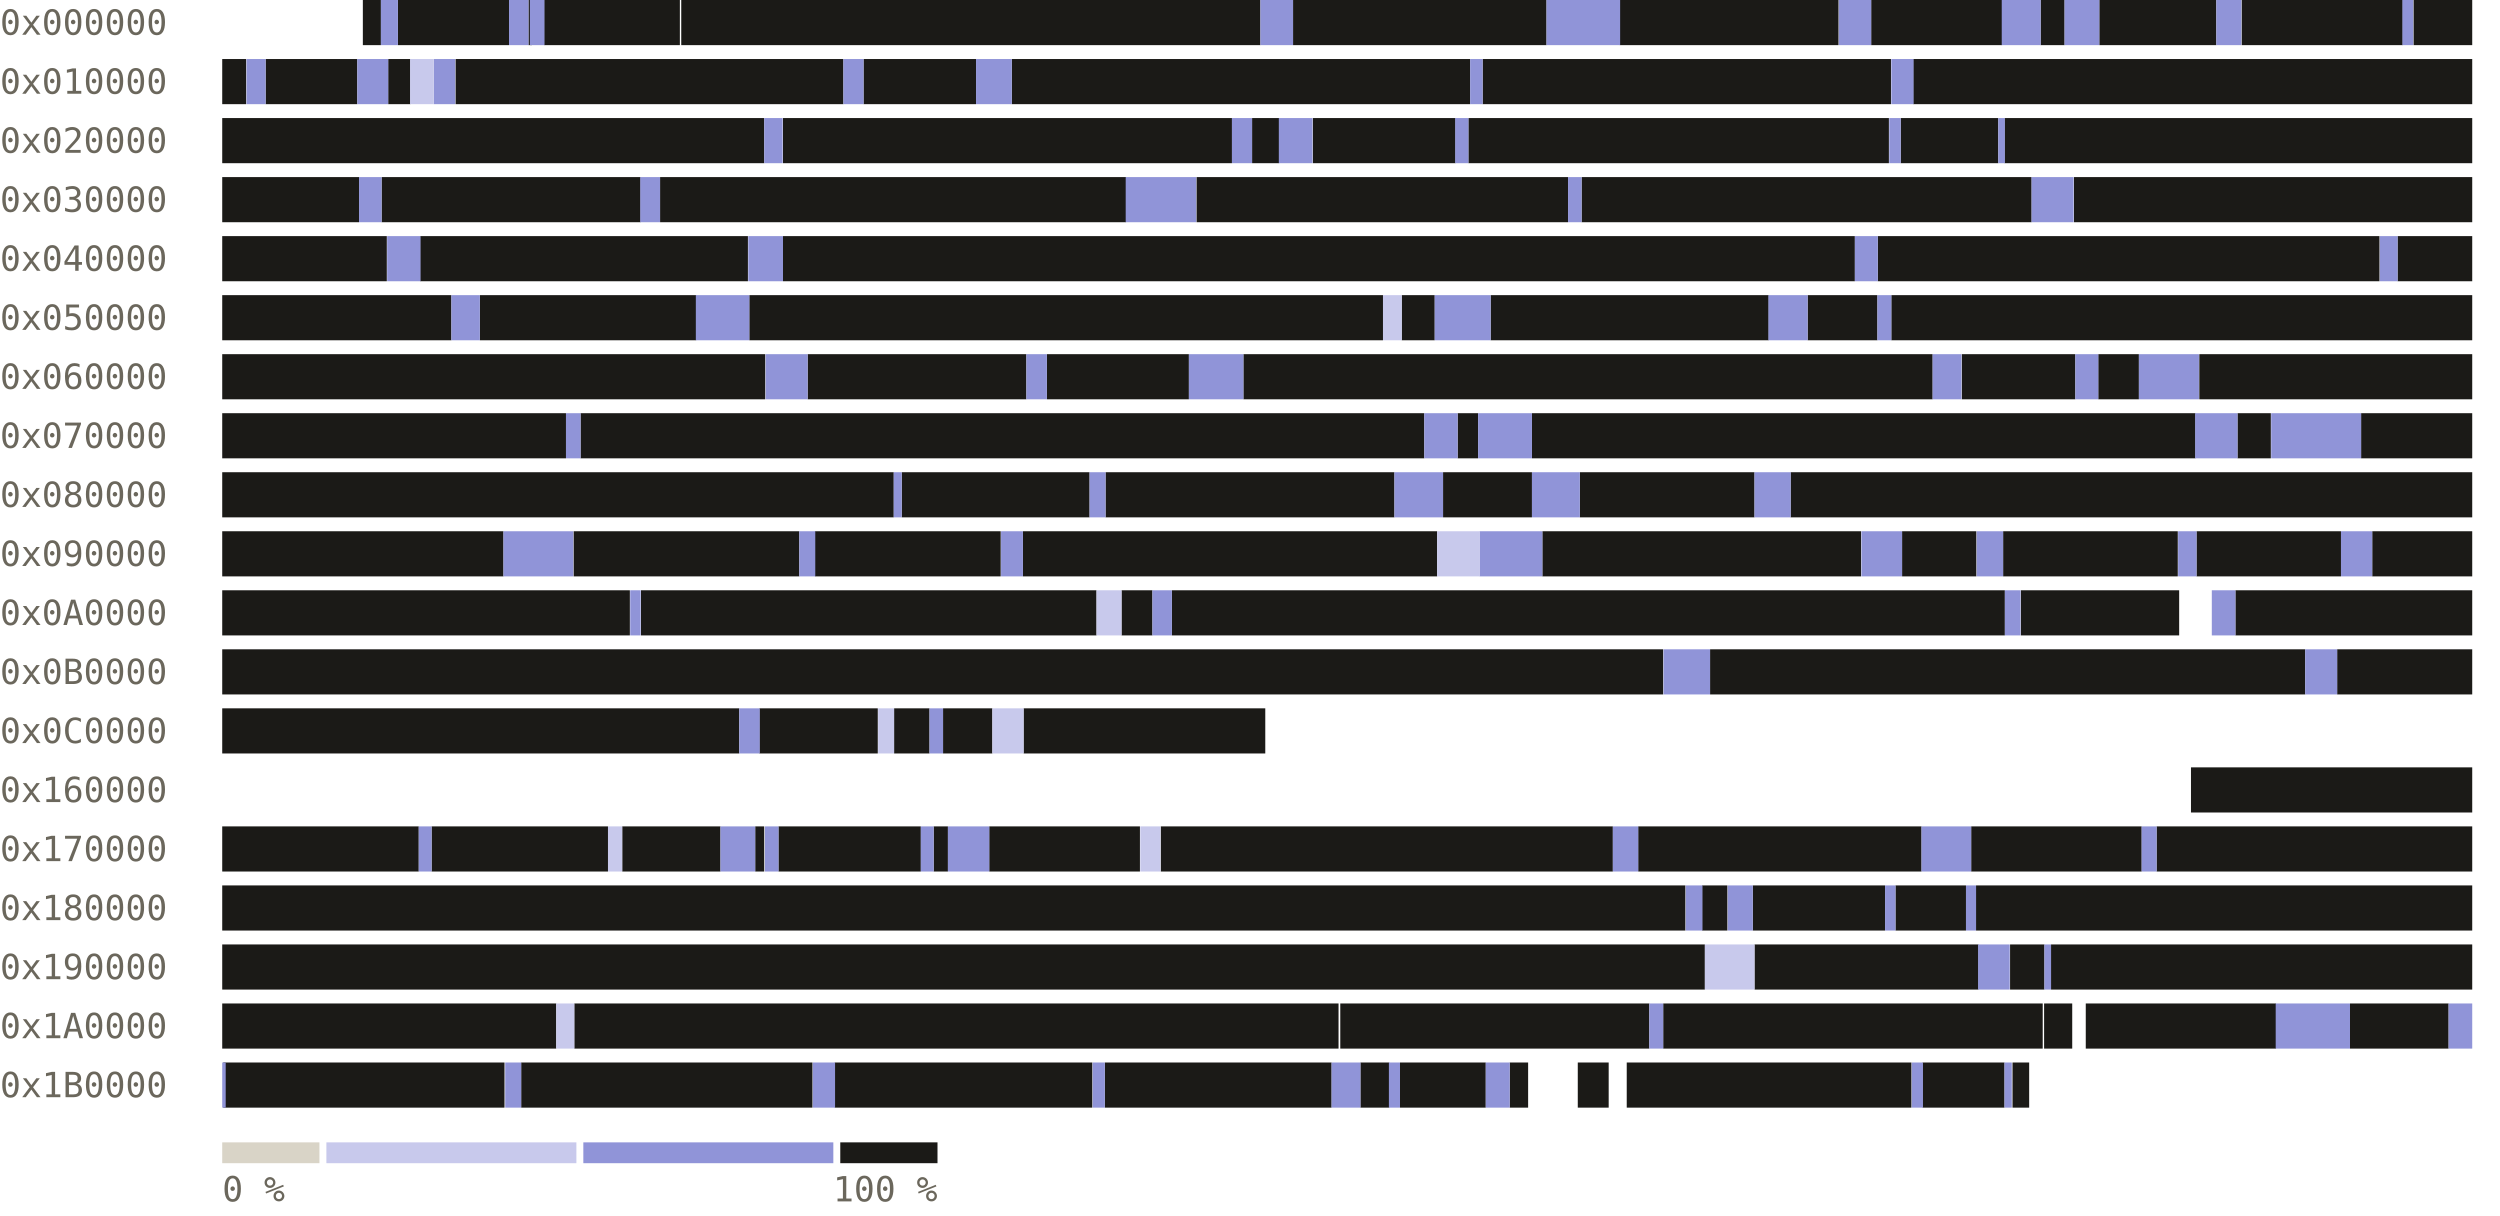
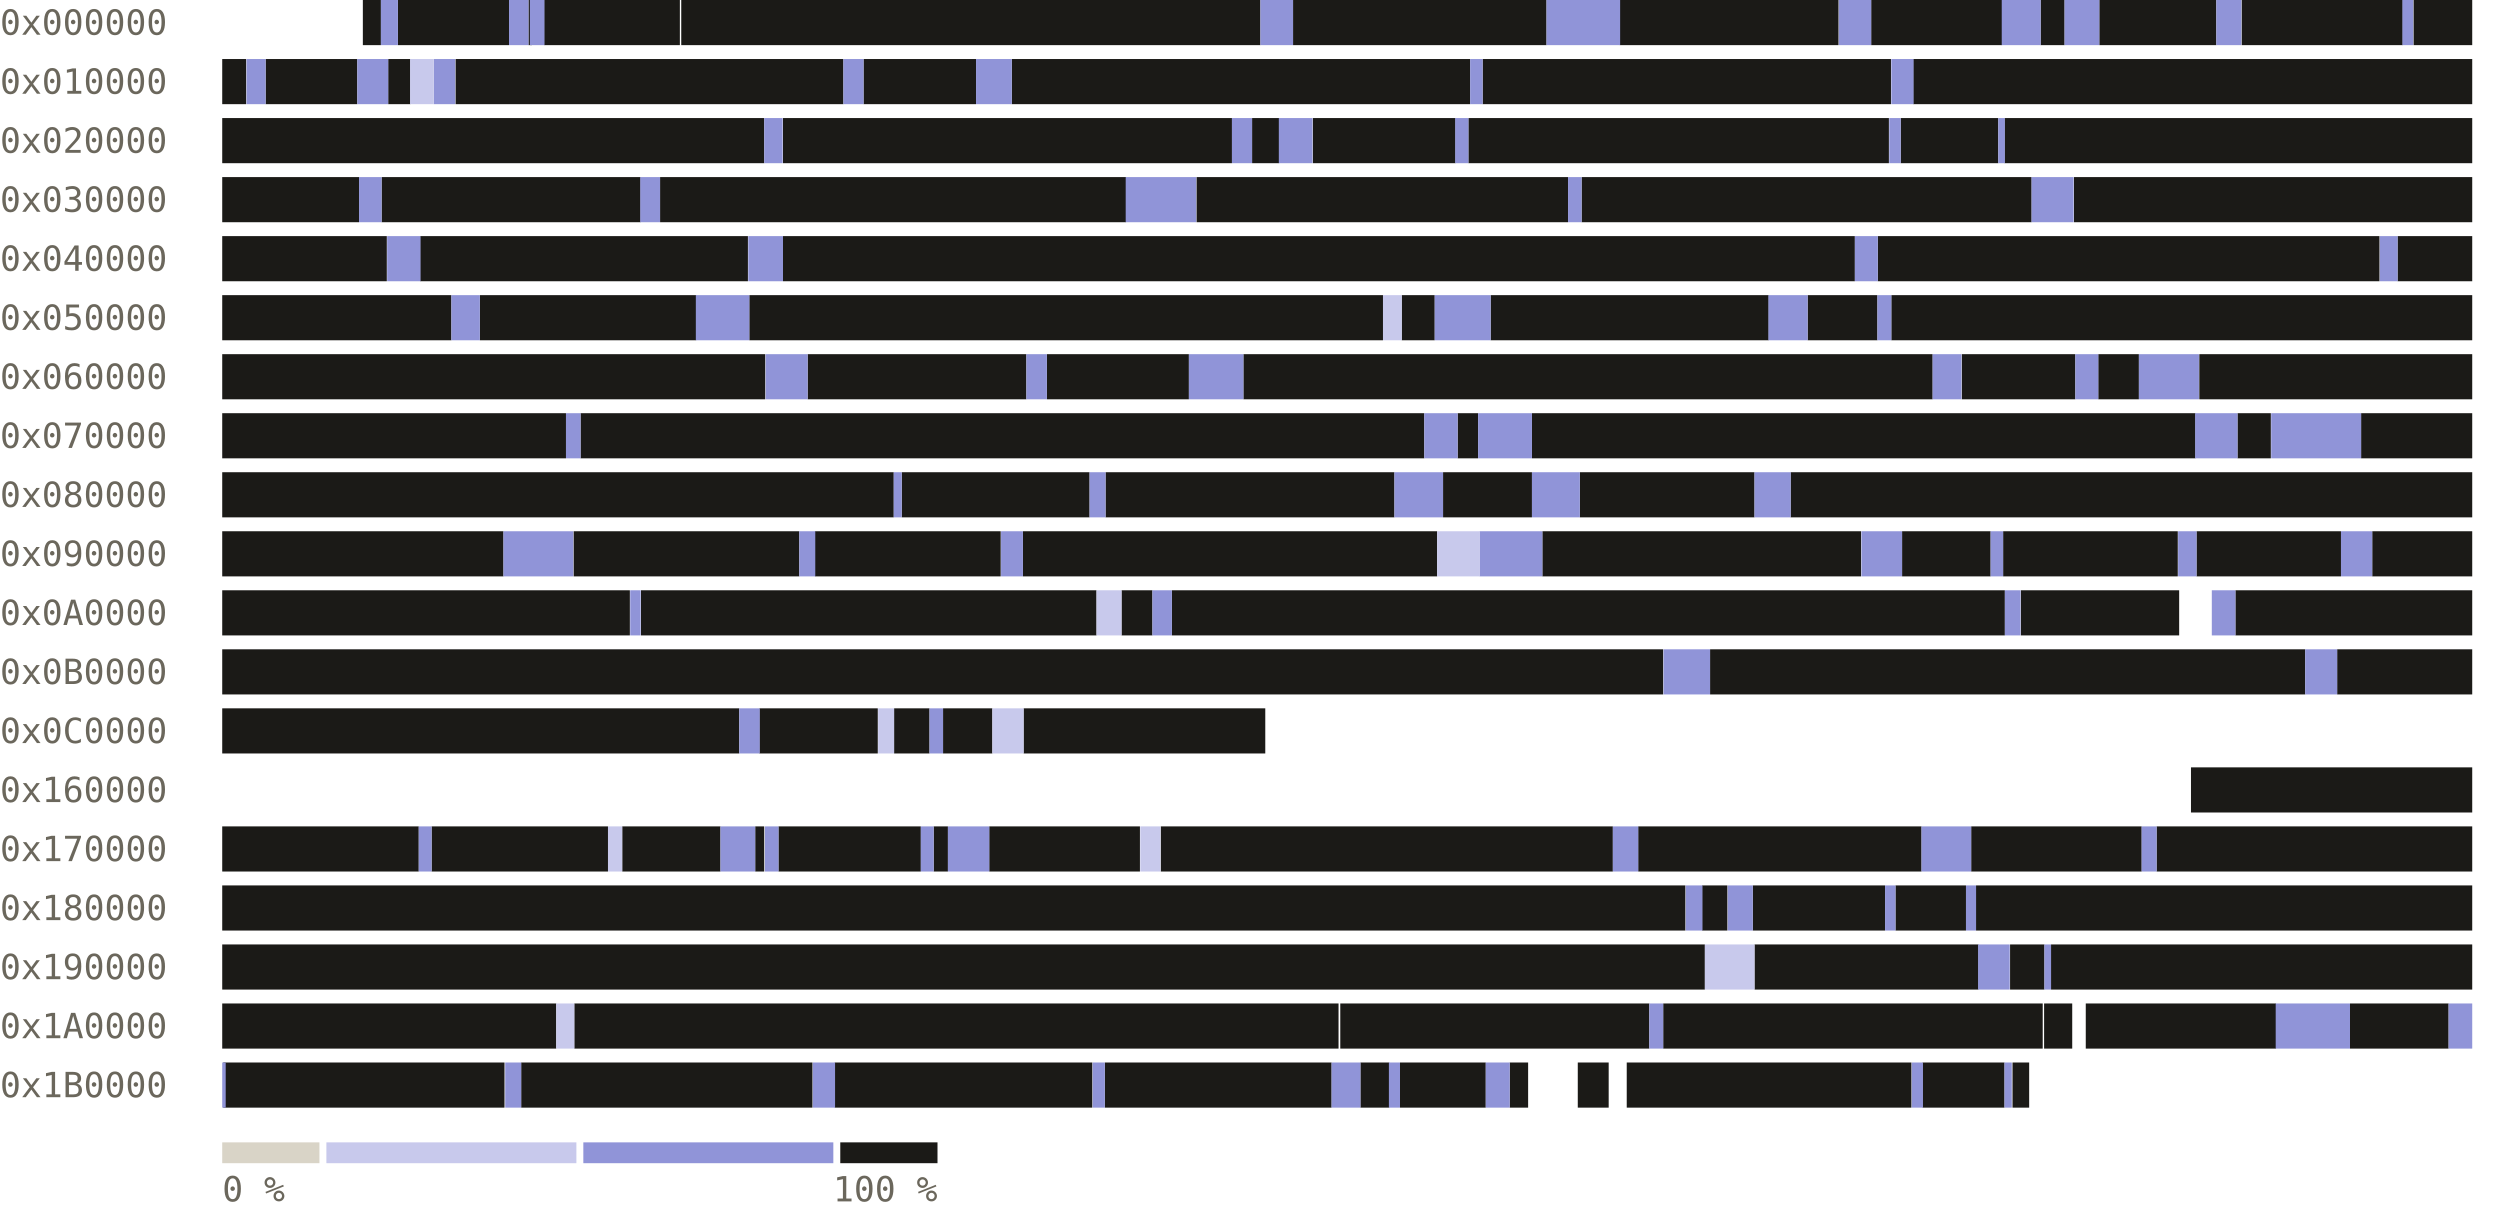
<svg xmlns="http://www.w3.org/2000/svg" viewBox="0 0 720 350" width="720" height="350">
  <style>text{font:10px monospace;fill:#6b675c}.q0{fill:#d9d4c7}.q1{fill:#e3e2f2}.q2{fill:#d6d6ef}.q3{fill:#c8c9ec}.q4{fill:#babce8}.q5{fill:#acafe4}.q6{fill:#9ea2df}.q7{fill:#9094d8}.q8{fill:#8186cf}.q9{fill:#7277c4}.q10{fill:#1b1a17}@media (prefers-color-scheme:dark){text{fill:#a8a293}.q0{fill:#4a463d}.q1{fill:#35375a}.q2{fill:#3c3f66}.q3{fill:#444772}.q4{fill:#4d517f}.q5{fill:#575b8c}.q6{fill:#62669a}.q7{fill:#6e72a8}.q8{fill:#7b7fb6}.q9{fill:#888cc4}.q10{fill:#d6d0bd}}</style>
  <text x="0" y="10">0x000000</text>
  <text x="0" y="27">0x010000</text>
  <text x="0" y="44">0x020000</text>
  <text x="0" y="61">0x030000</text>
  <text x="0" y="78">0x040000</text>
  <text x="0" y="95">0x050000</text>
  <text x="0" y="112">0x060000</text>
  <text x="0" y="129">0x070000</text>
  <text x="0" y="146">0x080000</text>
  <text x="0" y="163">0x090000</text>
  <text x="0" y="180">0x0A0000</text>
  <text x="0" y="197">0x0B0000</text>
  <text x="0" y="214">0x0C0000</text>
  <text x="0" y="231">0x160000</text>
  <text x="0" y="248">0x170000</text>
  <text x="0" y="265">0x180000</text>
  <text x="0" y="282">0x190000</text>
  <text x="0" y="299">0x1A0000</text>
  <text x="0" y="316">0x1B0000</text>
-   <path class="q10" d="M104.5 0h5.2v13h-5.2zM114.6 0h32v13h-32zM152.2 0h1v13h-1zM156.7 0h39.1v13h-39.1zM196.2 0h166.8v13h-166.8zM372.4 0h73v13h-73zM466.5 0h63v13h-63zM538.9 0h37.7v13h-37.7zM587.7 0h6.9v13h-6.9zM604.6 0h33.7v13h-33.7zM645.6 0h46.4v13h-46.4zM695.1 0h16.9v13h-16.9zM64 17h6.9v13h-6.9zM76.5 17h26.4v13h-26.4zM111.8 17h6.4v13h-6.4zM131.2 17h111.7v13h-111.7zM248.7 17h32.4v13h-32.4zM291.4 17h132v13h-132zM427 17h117.6v13h-117.6zM551 17h161v13h-161zM64 34h156.1v13h-156.1zM225.5 34h129.3v13h-129.3zM360.6 34h7.8v13h-7.8zM378.1 34h41.1v13h-41.1zM422.9 34h121.1v13h-121.1zM547.4 34h28.1v13h-28.1zM577.3 34h134.7v13h-134.7zM64 51h39.4v13h-39.4zM109.9 51h74.6v13h-74.6zM190.1 51h134.2v13h-134.2zM344.6 51h107v13h-107zM455.5 51h129.6v13h-129.6zM597.3 51h114.7v13h-114.7zM64 68h47.4v13h-47.4zM121 68h94.4v13h-94.4zM225.5 68h308.7v13h-308.7zM540.8 68h144.5v13h-144.5zM690.5 68h21.5v13h-21.5zM64 85h66v13h-66zM138.2 85h62.3v13h-62.3zM215.8 85h182.5v13h-182.5zM403.7 85h9.5v13h-9.5zM429.3 85h80.1v13h-80.1zM520.6 85h20.1v13h-20.1zM544.7 85h167.3v13h-167.3zM64 102h156.4v13h-156.4zM232.6 102h63v13h-63zM301.5 102h40.9v13h-40.9zM358.1 102h198.5v13h-198.5zM565 102h32.7v13h-32.7zM604.3 102h11.7v13h-11.7zM633.4 102h78.6v13h-78.6zM64 119h99v13h-99zM167.2 119h243v13h-243zM419.8 119h5.9v13h-5.9zM441.2 119h191.1v13h-191.1zM644.4 119h9.6v13h-9.6zM680 119h32v13h-32zM64 136h193.4v13h-193.4zM259.7 136h54.1v13h-54.1zM318.4 136h83.2v13h-83.2zM415.6 136h25.6v13h-25.6zM455 136h50.3v13h-50.3zM515.7 136h196.3v13h-196.3zM64 153h81v13h-81zM165.2 153h65v13h-65zM234.7 153h53.5v13h-53.5zM294.6 153h119.3v13h-119.3zM444.2 153h91.8v13h-91.8zM547.8 153h21.4v13h-21.4zM576.9 153h50.3v13h-50.3zM632.6 153h41.6v13h-41.6zM683.2 153h28.8v13h-28.8zM64 170h117.4v13h-117.4zM184.6 170h131.2v13h-131.2zM323 170h8.9v13h-8.9zM337.5 170h239.9v13h-239.9zM582 170h45.6v13h-45.6zM643.8 170h68.2v13h-68.2zM64 187h415v13h-415zM492.5 187h171.4v13h-171.4zM673.1 187h38.9v13h-38.9zM64 204h148.9v13h-148.9zM218.7 204h34.1v13h-34.1zM257.5 204h10.2v13h-10.2zM271.6 204h14.2v13h-14.2zM294.8 204h69.6v13h-69.6zM631 221h81v13h-81zM64 238h56.6v13h-56.6zM124.3 238h50.8v13h-50.8zM179.2 238h28.3v13h-28.3zM217.5 238h2.6v13h-2.6zM224.2 238h41v13h-41zM268.9 238h4.1v13h-4.1zM284.9 238h43.4v13h-43.4zM334.3 238h130.2v13h-130.2zM471.8 238h81.6v13h-81.6zM567.7 238h49.1v13h-49.1zM621.1 238h90.9v13h-90.9zM64 255h421.4v13h-421.4zM490.2 255h7.3v13h-7.3zM504.8 255h38.1v13h-38.1zM545.9 255h20.3v13h-20.3zM569.1 255h142.9v13h-142.9zM64 272h427v13h-427zM505.3 272h64.5v13h-64.5zM578.9 272h9.9v13h-9.9zM590.7 272h121.3v13h-121.3zM64 289h96.2v13h-96.2zM165.4 289h220.1v13h-220.1zM386 289h89v13h-89zM479 289h109.3v13h-109.3zM588.7 289h8.1v13h-8.1zM600.7 289h54.8v13h-54.8zM676.8 289h28.4v13h-28.4zM64.3 306h81v13h-81zM150.1 306h83.9v13h-83.9zM240.4 306h74.2v13h-74.2zM318.2 306h65.3v13h-65.3zM391.8 306h8.3v13h-8.3zM403.2 306h24.7v13h-24.7zM434.8 306h5.3v13h-5.3zM454.4 306h8.9v13h-8.9zM468.5 306h82v13h-82zM553.7 306h23.6v13h-23.6zM579.6 306h4.8v13h-4.8z" />
-   <path class="q7" d="M109.7 0h4.9v13h-4.9zM146.6 0h5.6v13h-5.6zM152.6 0h4.2v13h-4.2zM363 0h9.4v13h-9.4zM445.4 0h21.2v13h-21.2zM529.6 0h9.3v13h-9.3zM576.5 0h11.2v13h-11.2zM594.6 0h10v13h-10zM638.3 0h7.2v13h-7.2zM691.9 0h3.1v13h-3.1zM71 17h5.5v13h-5.5zM102.9 17h8.9v13h-8.9zM124.9 17h6.2v13h-6.2zM242.9 17h5.8v13h-5.8zM281.1 17h10.3v13h-10.3zM423.4 17h3.6v13h-3.6zM544.7 17h6.4v13h-6.4zM220.1 34h5.3v13h-5.3zM354.8 34h5.8v13h-5.8zM368.3 34h9.7v13h-9.7zM419.1 34h3.8v13h-3.8zM544.1 34h3.3v13h-3.3zM575.5 34h1.9v13h-1.9zM103.4 51h6.5v13h-6.5zM184.4 51h5.7v13h-5.7zM324.2 51h20.3v13h-20.3zM451.6 51h3.9v13h-3.9zM585.1 51h12.1v13h-12.1zM111.5 68h9.6v13h-9.6zM215.5 68h10v13h-10zM534.2 68h6.6v13h-6.6zM685.4 68h5.1v13h-5.1zM130 85h8.2v13h-8.2zM200.4 85h15.4v13h-15.4zM413.2 85h16.1v13h-16.1zM509.3 85h11.3v13h-11.3zM540.7 85h4v13h-4zM220.5 102h12.1v13h-12.1zM295.6 102h5.9v13h-5.9zM342.4 102h15.7v13h-15.7zM556.6 102h8.3v13h-8.3zM597.7 102h6.6v13h-6.6zM616 102h17.3v13h-17.3zM163 119h4.2v13h-4.2zM410.2 119h9.6v13h-9.6zM425.7 119h15.5v13h-15.5zM632.2 119h12.2v13h-12.2zM654.1 119h25.9v13h-25.9zM257.4 136h2.3v13h-2.3zM313.8 136h4.6v13h-4.6zM401.6 136h14v13h-14zM441.2 136h13.8v13h-13.8zM505.3 136h10.4v13h-10.4zM145 153h20.1v13h-20.1zM230.2 153h4.6v13h-4.6zM288.3 153h6.3v13h-6.3zM426.1 153h18.1v13h-18.1zM536.1 153h11.7v13h-11.7zM569.3 153h7.6v13h-7.6zM627.3 153h5.3v13h-5.3zM674.2 153h9v13h-9zM181.5 170h3v13h-3zM331.9 170h5.6v13h-5.6zM577.4 170h4.5v13h-4.5zM637 170h6.8v13h-6.8zM479.1 187h13.4v13h-13.4zM663.9 187h9.2v13h-9.2zM212.9 204h5.9v13h-5.9zM267.7 204h3.9v13h-3.9zM120.6 238h3.7v13h-3.7zM207.5 238h10v13h-10zM220.3 238h3.9v13h-3.9zM265.2 238h3.7v13h-3.7zM273 238h11.9v13h-11.9zM464.5 238h7.3v13h-7.3zM553.4 238h14.3v13h-14.3zM616.8 238h4.3v13h-4.3zM485.5 255h4.8v13h-4.8zM497.6 255h7.2v13h-7.2zM542.9 255h3v13h-3zM566.2 255h2.9v13h-2.9zM569.7 272h9.1v13h-9.1zM588.8 272h1.9v13h-1.9zM475 289h4v13h-4zM655.4 289h21.4v13h-21.4zM705.2 289h6.8v13h-6.8zM64 306h1v13h-1zM145.5 306h4.6v13h-4.6zM234.1 306h6.4v13h-6.4zM314.7 306h3.5v13h-3.5zM383.5 306h8.3v13h-8.3zM400 306h3.2v13h-3.2zM427.9 306h6.9v13h-6.9zM550.6 306h3.2v13h-3.2zM577.3 306h2.1v13h-2.1z" />
+   <path class="q10" d="M104.5 0h5.2v13h-5.2zM114.6 0h32v13h-32zM152.2 0h1v13h-1zM156.7 0h39.1v13h-39.1zM196.2 0h166.8v13h-166.8zM372.4 0h73v13h-73zM466.5 0h63v13h-63zM538.9 0h37.7v13h-37.7zM587.7 0h6.9v13h-6.9zM604.6 0h33.7v13h-33.7zM645.6 0h46.4v13h-46.4zM695.1 0h16.9v13h-16.9zM64 17h6.9v13h-6.9zM76.5 17h26.4v13h-26.4zM111.8 17h6.4v13h-6.4zM131.2 17h111.7v13h-111.7zM248.7 17h32.4v13h-32.4zM291.4 17h132v13h-132zM427 17h117.6v13h-117.6zM551 17h161v13h-161zM64 34h156.1v13h-156.1zM225.5 34h129.3v13h-129.3zM360.6 34h7.8v13h-7.8zM378.1 34h41.1v13h-41.1zM422.9 34h121.1v13h-121.1zM547.4 34h28.1v13h-28.1zM577.3 34h134.7v13h-134.7zM64 51h39.4v13h-39.4zM109.9 51h74.6v13h-74.6zM190.1 51h134.2v13h-134.2zM344.6 51h107v13h-107zM455.5 51h129.6v13h-129.6zM597.3 51h114.7v13h-114.7zM64 68h47.4v13h-47.4zM121 68h94.4v13h-94.4zM225.5 68h308.7v13h-308.7zM540.8 68h144.5v13h-144.5zM690.5 68h21.5v13h-21.5zM64 85h66v13h-66zM138.2 85h62.3v13h-62.3zM215.8 85h182.5v13h-182.5zM403.7 85h9.5v13h-9.5zM429.3 85h80.1v13h-80.1zM520.6 85h20.1v13h-20.1zM544.7 85h167.3v13h-167.3zM64 102h156.4v13h-156.4zM232.6 102h63v13h-63zM301.5 102h40.9v13h-40.9zM358.1 102h198.5v13h-198.5zM565 102h32.7v13h-32.7zM604.3 102h11.7v13h-11.7zM633.4 102h78.6v13h-78.6zM64 119h99v13h-99zM167.2 119h243v13h-243zM419.8 119h5.9v13h-5.9zM441.2 119h191.1v13h-191.1zM644.4 119h9.6v13h-9.6zM680 119h32v13h-32zM64 136h193.4v13h-193.4zM259.7 136h54.1v13h-54.1zM318.4 136h83.2v13h-83.2zM415.6 136h25.6v13h-25.6zM455 136h50.3v13h-50.3zM515.7 136h196.3v13h-196.3zM64 153h81v13h-81zM165.2 153h65v13h-65zM234.7 153h53.5v13h-53.5zM294.6 153h119.3v13h-119.3zM444.2 153h91.8v13h-91.8zM547.8 153h25.5v13h-25.5zM576.9 153h50.3v13h-50.3zM632.6 153h41.6v13h-41.6zM683.2 153h28.8v13h-28.8zM64 170h117.4v13h-117.4zM184.6 170h131.2v13h-131.2zM323 170h8.9v13h-8.9zM337.5 170h239.9v13h-239.9zM582 170h45.6v13h-45.6zM643.8 170h68.2v13h-68.2zM64 187h415v13h-415zM492.5 187h171.4v13h-171.4zM673.1 187h38.9v13h-38.9zM64 204h148.9v13h-148.9zM218.7 204h34.1v13h-34.1zM257.5 204h10.2v13h-10.2zM271.6 204h14.2v13h-14.2zM294.8 204h69.6v13h-69.6zM631 221h81v13h-81zM64 238h56.6v13h-56.6zM124.3 238h50.8v13h-50.8zM179.2 238h28.3v13h-28.3zM217.5 238h2.6v13h-2.6zM224.2 238h41v13h-41zM268.9 238h4.1v13h-4.1zM284.9 238h43.4v13h-43.4zM334.3 238h130.2v13h-130.2zM471.8 238h81.6v13h-81.6zM567.7 238h49.1v13h-49.1zM621.1 238h90.9v13h-90.9zM64 255h421.4v13h-421.4zM490.2 255h7.3v13h-7.3zM504.8 255h38.1v13h-38.1zM545.9 255h20.3v13h-20.3zM569.1 255h142.9v13h-142.9zM64 272h427v13h-427zM505.3 272h64.5v13h-64.5zM578.9 272h9.9v13h-9.9zM590.7 272h121.3v13h-121.3zM64 289h96.2v13h-96.2zM165.4 289h220.1v13h-220.1zM386 289h89v13h-89zM479 289h109.3v13h-109.3zM588.7 289h8.1v13h-8.1zM600.7 289h54.8v13h-54.8zM676.8 289h28.4v13h-28.4zM64.3 306h81v13h-81zM150.1 306h83.9v13h-83.9zM240.4 306h74.2v13h-74.2zM318.2 306h65.3v13h-65.3zM391.8 306h8.3v13h-8.3zM403.2 306h24.7v13h-24.7zM434.8 306h5.3v13h-5.3zM454.4 306h8.9v13h-8.9zM468.5 306h82v13h-82zM553.7 306h23.6v13h-23.6zM579.6 306h4.8v13h-4.8z" />
+   <path class="q7" d="M109.7 0h4.9v13h-4.9zM146.6 0h5.6v13h-5.6zM152.6 0h4.2v13h-4.2zM363 0h9.4v13h-9.4zM445.4 0h21.2v13h-21.2zM529.6 0h9.3v13h-9.3zM576.5 0h11.2v13h-11.2zM594.6 0h10v13h-10zM638.3 0h7.2v13h-7.2zM691.9 0h3.1v13h-3.1zM71 17h5.5v13h-5.5zM102.9 17h8.9v13h-8.9zM124.9 17h6.2v13h-6.2zM242.9 17h5.8v13h-5.8zM281.1 17h10.3v13h-10.3zM423.4 17h3.6v13h-3.6zM544.7 17h6.4v13h-6.4zM220.1 34h5.3v13h-5.3zM354.8 34h5.8v13h-5.8zM368.3 34h9.7v13h-9.7zM419.1 34h3.8v13h-3.8zM544.1 34h3.3v13h-3.3zM575.5 34h1.9v13h-1.9zM103.4 51h6.5v13h-6.5zM184.4 51h5.7v13h-5.7zM324.2 51h20.3v13h-20.3zM451.6 51h3.9v13h-3.9zM585.1 51h12.1v13h-12.1zM111.5 68h9.6v13h-9.6zM215.5 68h10v13h-10zM534.2 68h6.6v13h-6.6zM685.4 68h5.1v13h-5.1zM130 85h8.2v13h-8.2zM200.4 85h15.4v13h-15.4zM413.2 85h16.1v13h-16.1zM509.3 85h11.3v13h-11.3zM540.7 85h4v13h-4zM220.5 102h12.1v13h-12.1zM295.6 102h5.9v13h-5.9zM342.4 102h15.7v13h-15.7zM556.6 102h8.3v13h-8.3zM597.7 102h6.6v13h-6.6zM616 102h17.3v13h-17.3zM163 119h4.2v13h-4.2zM410.2 119h9.6v13h-9.6zM425.7 119h15.5v13h-15.5zM632.2 119h12.2v13h-12.2zM654.1 119h25.9v13h-25.9zM257.4 136h2.3v13h-2.3zM313.8 136h4.6v13h-4.6zM401.6 136h14v13h-14zM441.2 136h13.8v13h-13.8zM505.3 136h10.4v13h-10.4zM145 153h20.1v13h-20.1zM230.2 153h4.6v13h-4.6zM288.3 153h6.3v13h-6.3zM426.1 153h18.1v13h-18.1zM536.1 153h11.7v13h-11.7zM573.3 153h3.6v13h-3.6zM627.3 153h5.3v13h-5.3zM674.2 153h9v13h-9zM181.5 170h3v13h-3zM331.9 170h5.6v13h-5.6zM577.4 170h4.5v13h-4.5zM637 170h6.8v13h-6.8zM479.1 187h13.4v13h-13.4zM663.9 187h9.2v13h-9.2zM212.9 204h5.9v13h-5.9zM267.7 204h3.9v13h-3.9zM120.6 238h3.7v13h-3.7zM207.5 238h10v13h-10zM220.3 238h3.9v13h-3.9zM265.2 238h3.7v13h-3.7zM273 238h11.9v13h-11.9zM464.5 238h7.3v13h-7.3zM553.4 238h14.3v13h-14.3zM616.8 238h4.3v13h-4.3zM485.5 255h4.8v13h-4.8zM497.6 255h7.2v13h-7.2zM542.9 255h3v13h-3zM566.2 255h2.9v13h-2.9zM569.7 272h9.1v13h-9.1zM588.8 272h1.9v13h-1.9zM475 289h4v13h-4zM655.4 289h21.4v13h-21.4zM705.2 289h6.8v13h-6.8zM64 306h1v13h-1zM145.5 306h4.6v13h-4.6zM234.1 306h6.4v13h-6.4zM314.7 306h3.5v13h-3.5zM383.5 306h8.3v13h-8.3zM400 306h3.2v13h-3.2zM427.9 306h6.9v13h-6.9zM550.6 306h3.2v13h-3.2zM577.3 306h2.1v13h-2.1z" />
  <path class="q3" d="M118.1 17h6.8v13h-6.8zM398.3 85h5.4v13h-5.4zM413.9 153h12.2v13h-12.2zM315.8 170h7.2v13h-7.2zM252.9 204h4.6v13h-4.6zM285.8 204h9v13h-9zM175.1 238h4.1v13h-4.1zM328.4 238h5.8v13h-5.8zM491 272h14.3v13h-14.3zM160.2 289h5.2v13h-5.2z" />
  <rect class="q0" x="64" y="329" width="28" height="6" />
  <rect class="q3" x="94" y="329" width="72" height="6" />
  <rect class="q7" x="168" y="329" width="72" height="6" />
  <rect class="q10" x="242" y="329" width="28" height="6" />
  <text x="64" y="346">0 %</text>
  <text x="270" y="346" text-anchor="end">100 %</text>
</svg>
